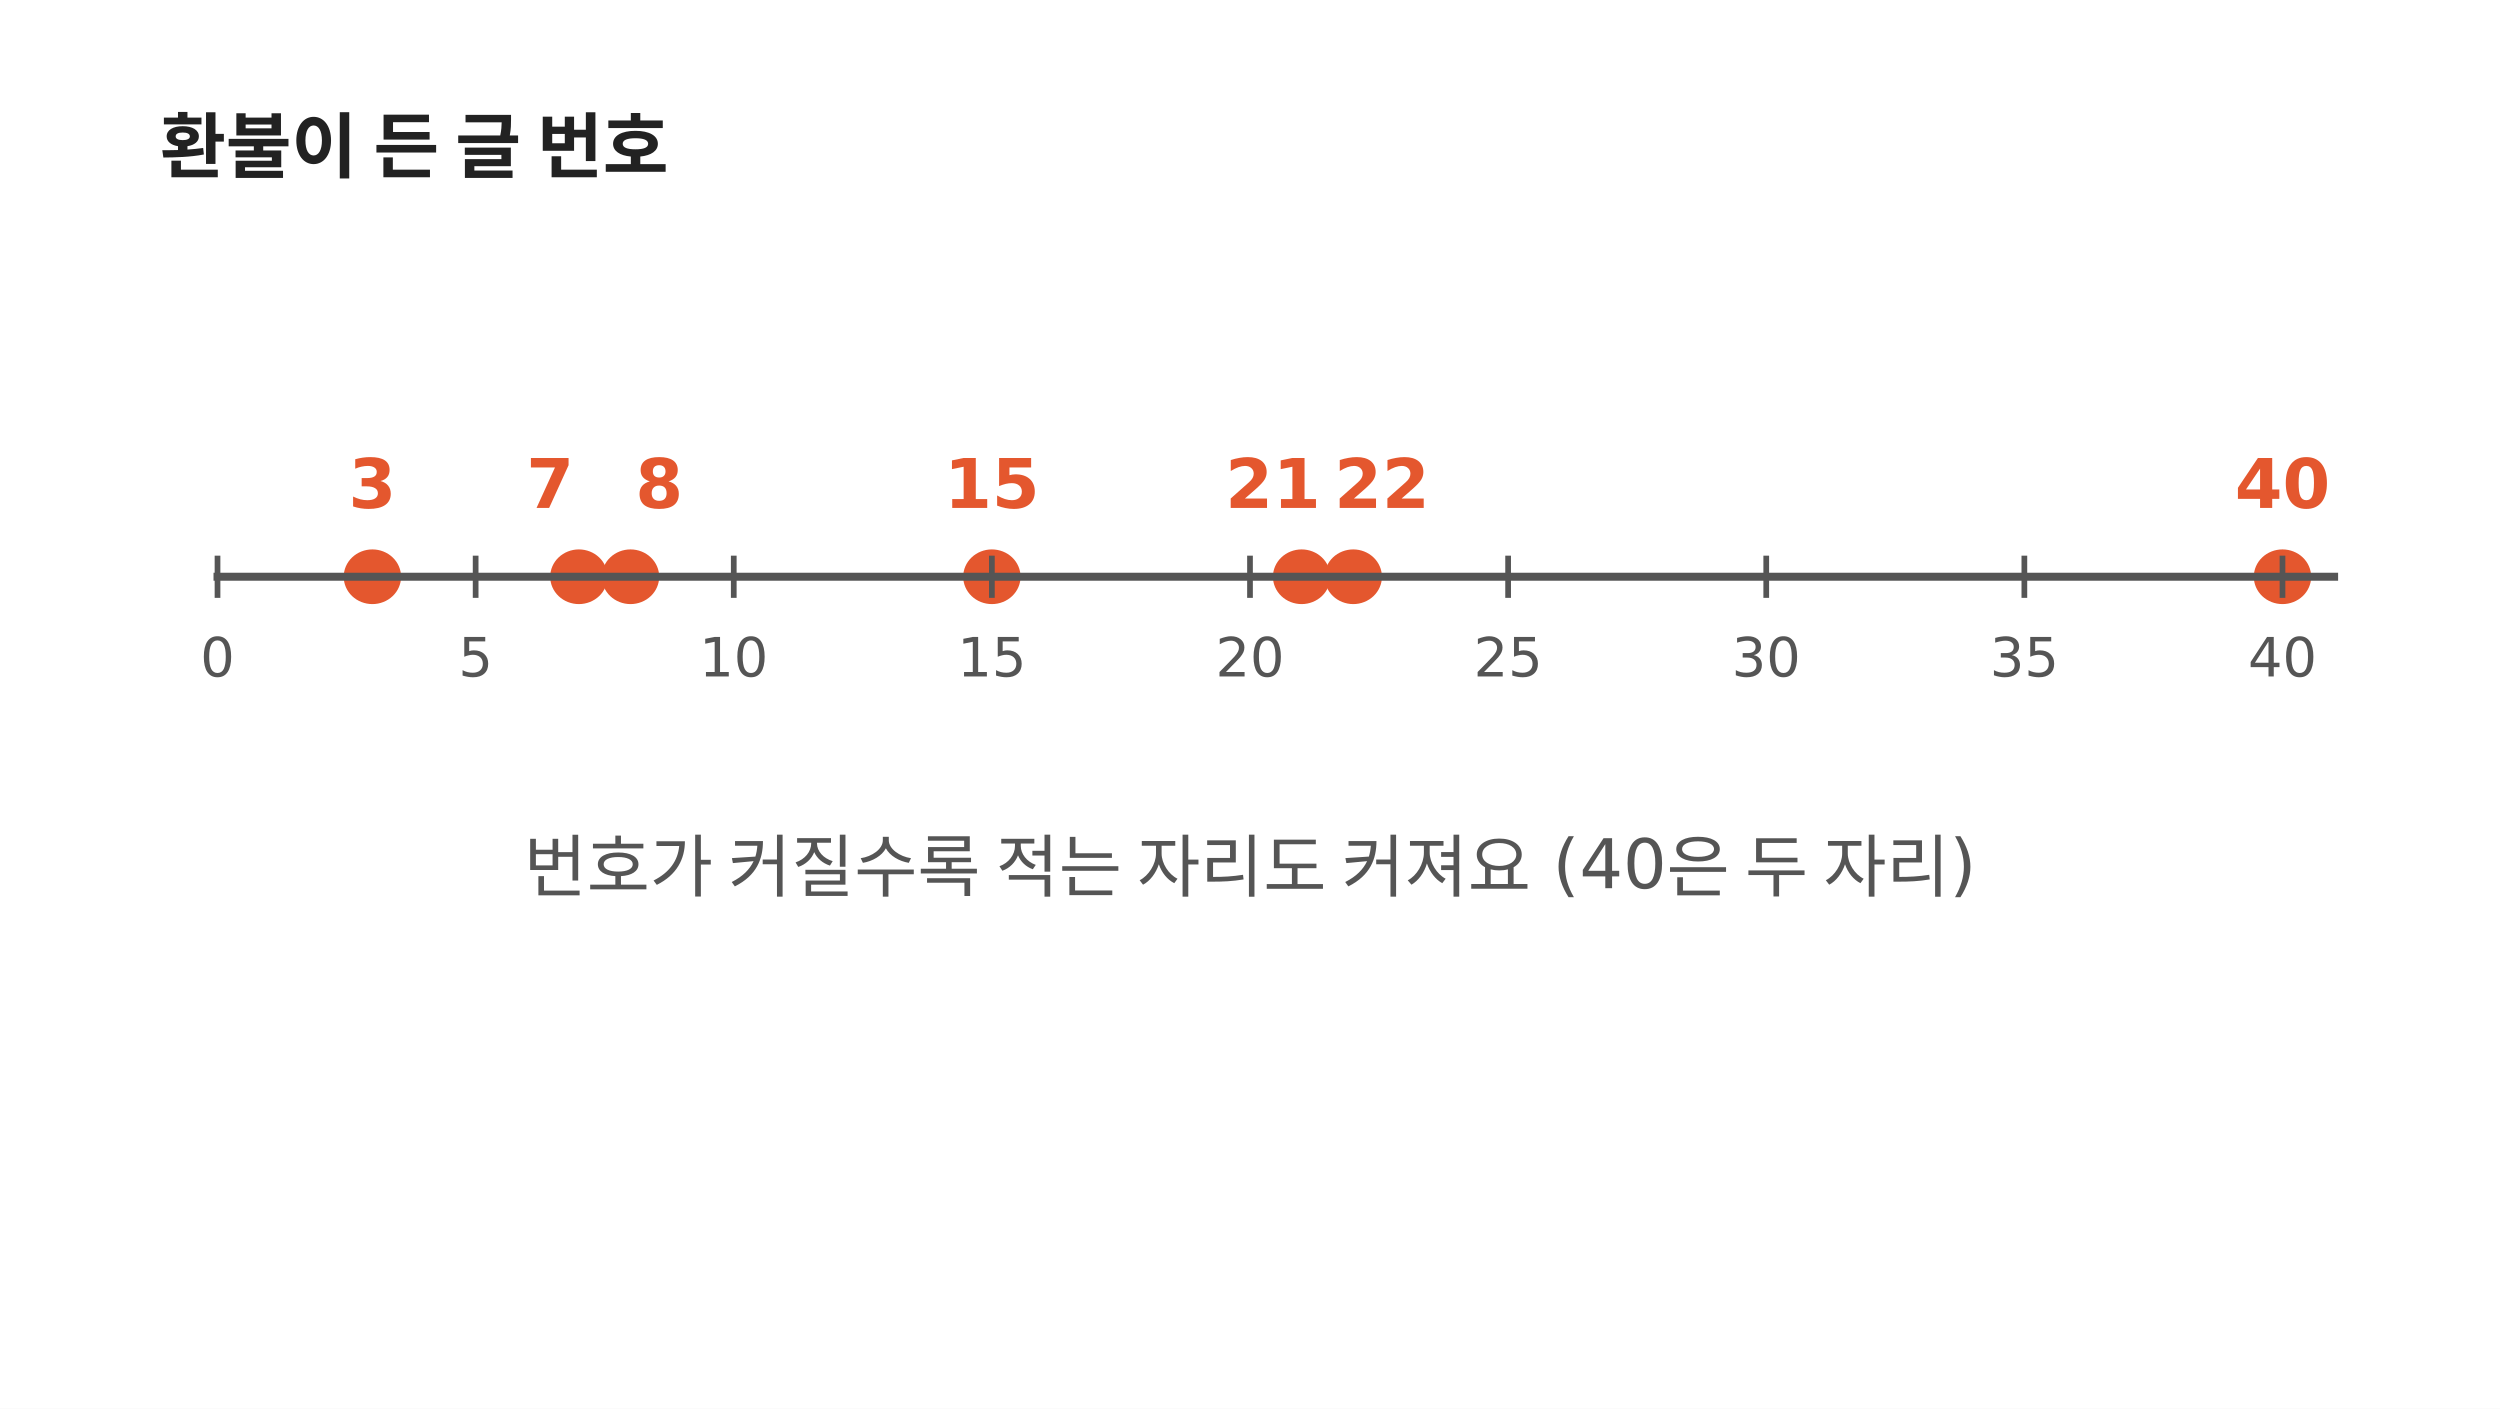
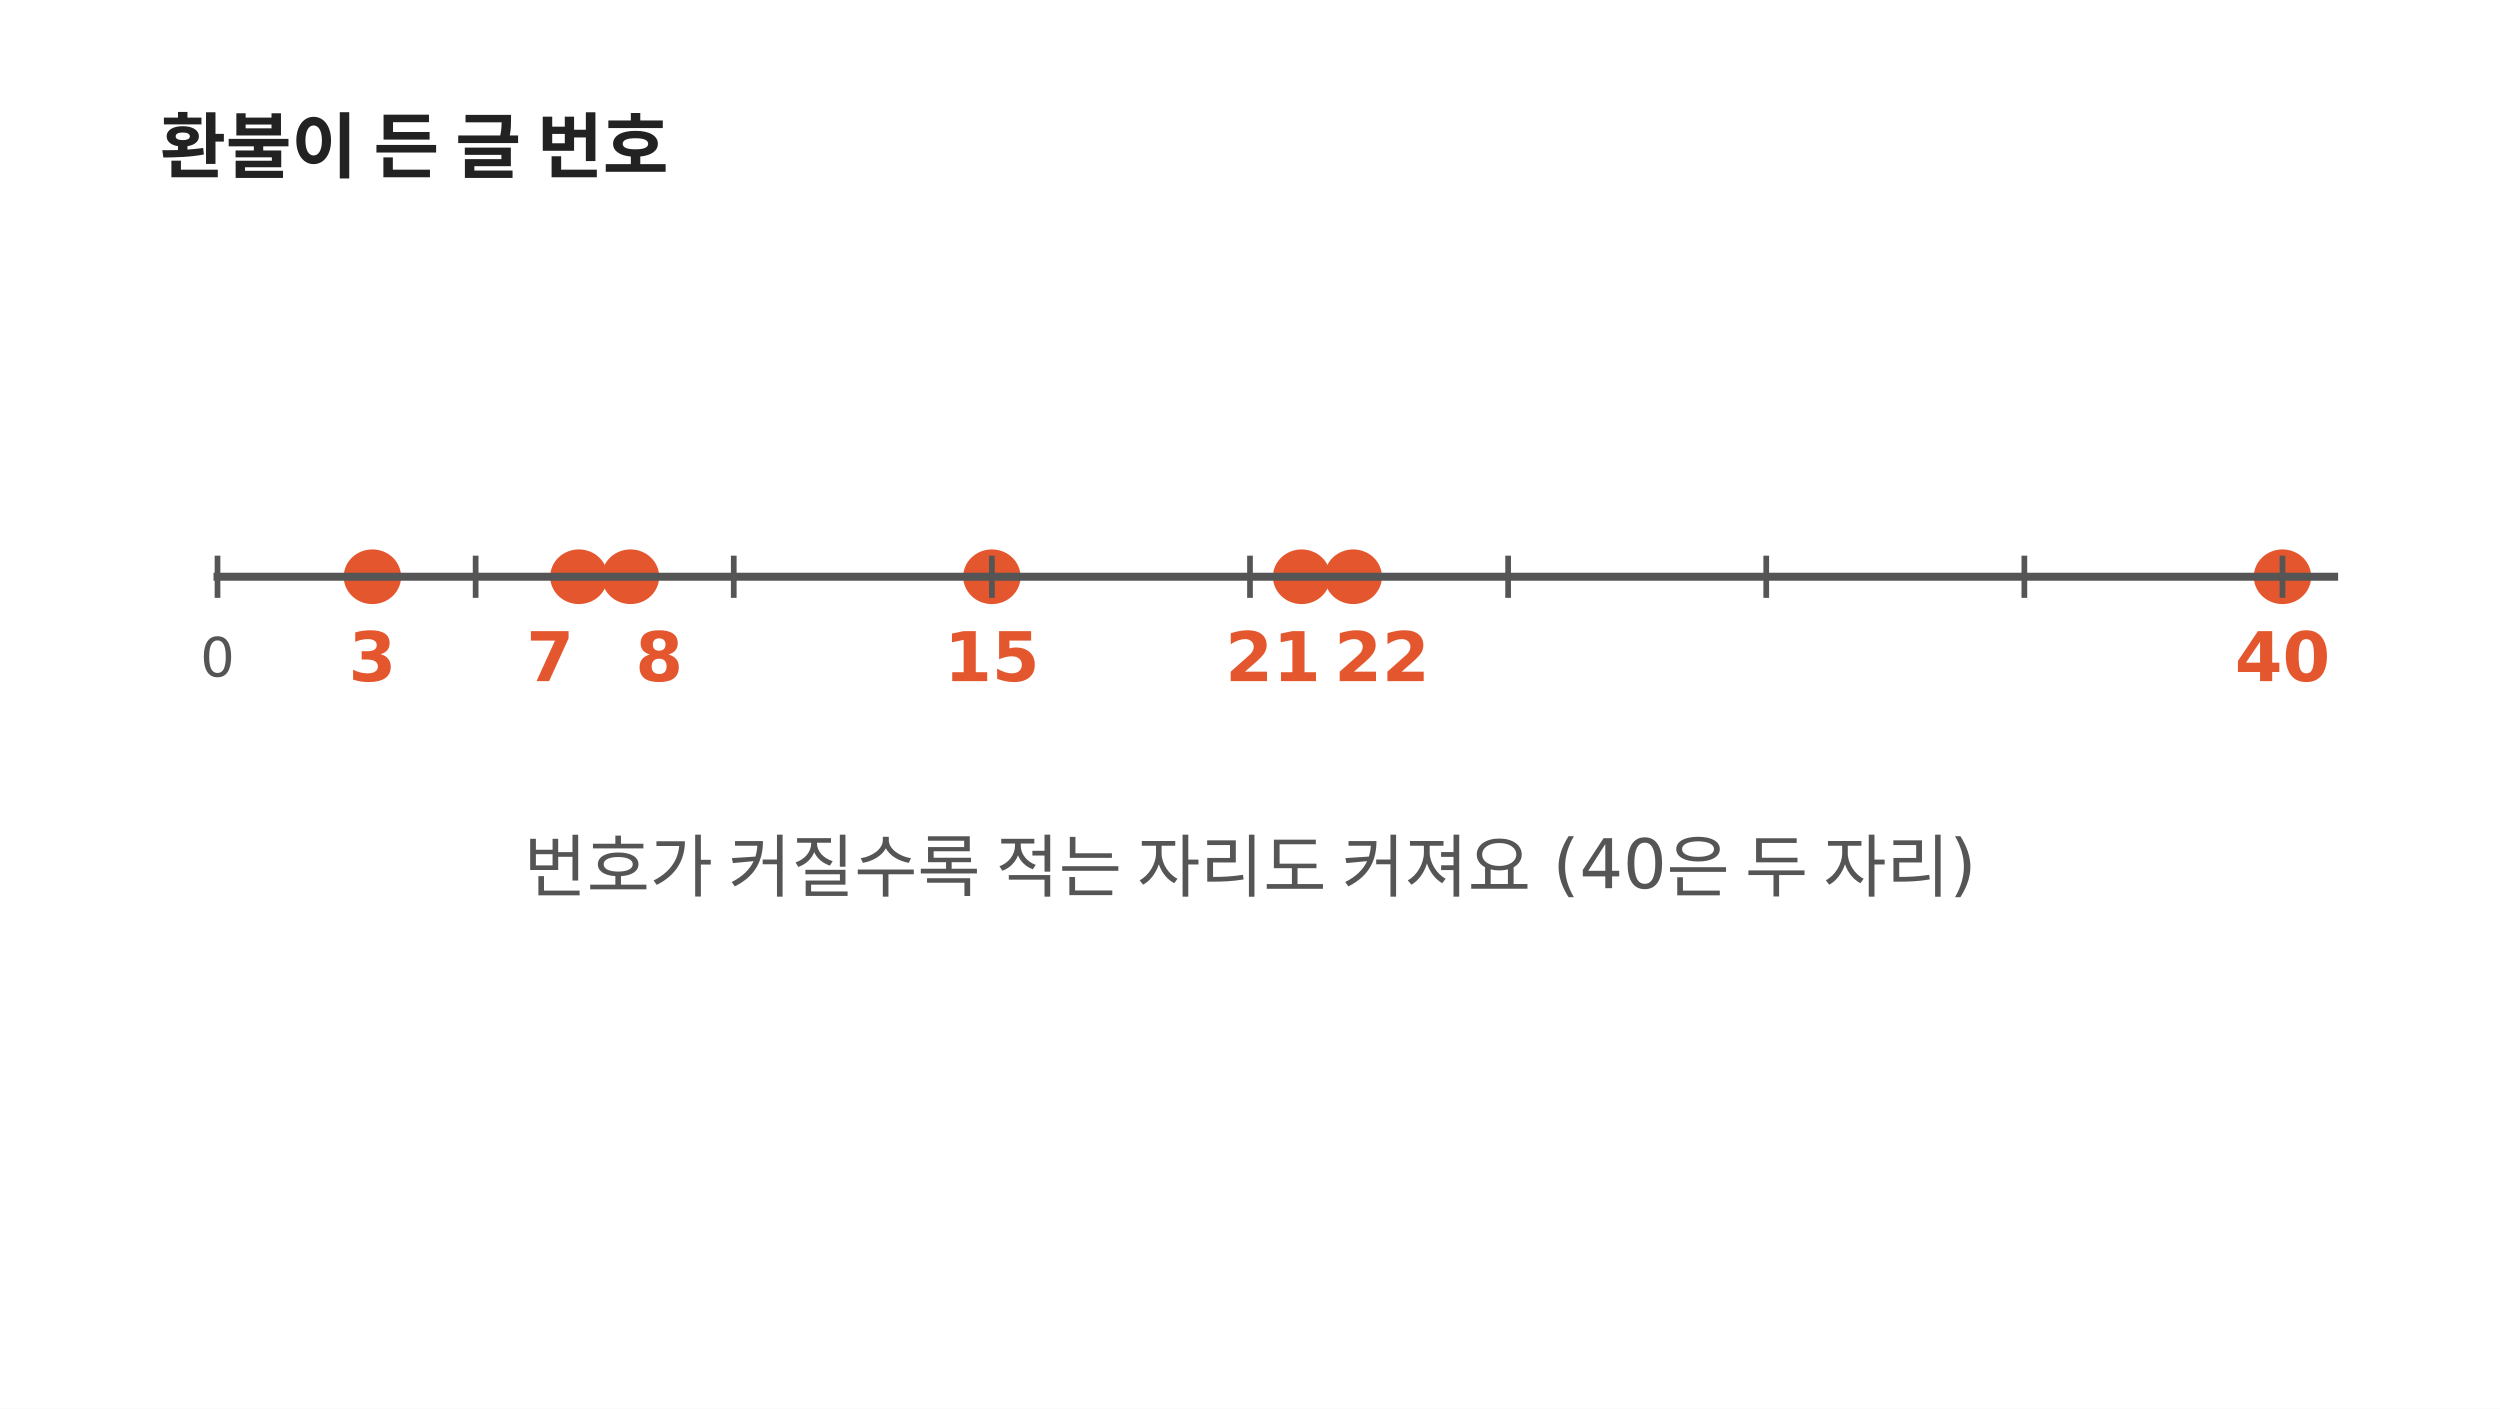
<svg xmlns="http://www.w3.org/2000/svg" width="437.76pt" height="246.672pt" viewBox="0 0 437.76 246.672" version="1.1">
  <defs>
    <style type="text/css">*{stroke-linejoin: round; stroke-linecap: butt}</style>
  </defs>
  <g id="figure_1">
    <g id="patch_1">
      <path d="M 0 246.672  L 437.76 246.672  L 437.76 0  L 0 0  z " style="fill: #ffffff" />
    </g>
    <g id="axes_1">
      <g id="patch_2">
-         <path d="M 65.207 105.78  C 66.539 105.78 67.816 105.276 68.758 104.378  C 69.7 103.48 70.229 102.262 70.229 100.992  C 70.229 99.722 69.7 98.504 68.758 97.606  C 67.816 96.708 66.539 96.204 65.207 96.204  C 63.875 96.204 62.597 96.708 61.656 97.606  C 60.714 98.504 60.185 99.722 60.185 100.992  C 60.185 102.262 60.714 103.48 61.656 104.378  C 62.597 105.276 63.875 105.78 65.207 105.78  z " clip-path="url(#p6c74cd9879)" style="fill: #e4572e" />
+         <path d="M 18 228.672  L 419.76 228.672  L 419.76 18  L 18 18  L 18 228.672  z " clip-path="url(#p5a037437f7)" style="fill: none" />
      </g>
      <g id="patch_3">
-         <path d="M 101.365 105.78  C 102.697 105.78 103.975 105.276 104.916 104.378  C 105.858 103.48 106.387 102.262 106.387 100.992  C 106.387 99.722 105.858 98.504 104.916 97.606  C 103.975 96.708 102.697 96.204 101.365 96.204  C 100.033 96.204 98.756 96.708 97.814 97.606  C 96.872 98.504 96.343 99.722 96.343 100.992  C 96.343 102.262 96.872 103.48 97.814 104.378  C 98.756 105.276 100.033 105.78 101.365 105.78  z " clip-path="url(#p6c74cd9879)" style="fill: #e4572e" />
+         <path d="M 65.207 105.78  C 66.539 105.78 67.816 105.276 68.758 104.378  C 69.7 103.48 70.229 102.262 70.229 100.992  C 70.229 99.722 69.7 98.504 68.758 97.606  C 67.816 96.708 66.539 96.204 65.207 96.204  C 63.875 96.204 62.597 96.708 61.656 97.606  C 60.714 98.504 60.185 99.722 60.185 100.992  C 60.185 102.262 60.714 103.48 61.656 104.378  C 62.597 105.276 63.875 105.78 65.207 105.78  z " clip-path="url(#p5a037437f7)" style="fill: #e4572e" />
      </g>
      <g id="patch_4">
-         <path d="M 110.405 105.78  C 111.737 105.78 113.014 105.276 113.956 104.378  C 114.898 103.48 115.427 102.262 115.427 100.992  C 115.427 99.722 114.898 98.504 113.956 97.606  C 113.014 96.708 111.737 96.204 110.405 96.204  C 109.073 96.204 107.795 96.708 106.854 97.606  C 105.912 98.504 105.383 99.722 105.383 100.992  C 105.383 102.262 105.912 103.48 106.854 104.378  C 107.795 105.276 109.073 105.78 110.405 105.78  z " clip-path="url(#p6c74cd9879)" style="fill: #e4572e" />
+         <path d="M 101.365 105.78  C 102.697 105.78 103.975 105.276 104.916 104.378  C 105.858 103.48 106.387 102.262 106.387 100.992  C 106.387 99.722 105.858 98.504 104.916 97.606  C 103.975 96.708 102.697 96.204 101.365 96.204  C 100.033 96.204 98.756 96.708 97.814 97.606  C 96.872 98.504 96.343 99.722 96.343 100.992  C 96.343 102.262 96.872 103.48 97.814 104.378  C 98.756 105.276 100.033 105.78 101.365 105.78  z " clip-path="url(#p5a037437f7)" style="fill: #e4572e" />
      </g>
      <g id="patch_5">
-         <path d="M 173.682 105.78  C 175.014 105.78 176.291 105.276 177.233 104.378  C 178.175 103.48 178.704 102.262 178.704 100.992  C 178.704 99.722 178.175 98.504 177.233 97.606  C 176.291 96.708 175.014 96.204 173.682 96.204  C 172.35 96.204 171.073 96.708 170.131 97.606  C 169.189 98.504 168.66 99.722 168.66 100.992  C 168.66 102.262 169.189 103.48 170.131 104.378  C 171.073 105.276 172.35 105.78 173.682 105.78  z " clip-path="url(#p6c74cd9879)" style="fill: #e4572e" />
+         <path d="M 110.405 105.78  C 111.737 105.78 113.014 105.276 113.956 104.378  C 114.898 103.48 115.427 102.262 115.427 100.992  C 115.427 99.722 114.898 98.504 113.956 97.606  C 113.014 96.708 111.737 96.204 110.405 96.204  C 109.073 96.204 107.795 96.708 106.854 97.606  C 105.912 98.504 105.383 99.722 105.383 100.992  C 105.383 102.262 105.912 103.48 106.854 104.378  C 107.795 105.276 109.073 105.78 110.405 105.78  z " clip-path="url(#p5a037437f7)" style="fill: #e4572e" />
      </g>
      <g id="patch_6">
-         <path d="M 227.92 105.78  C 229.251 105.78 230.529 105.276 231.471 104.378  C 232.412 103.48 232.942 102.262 232.942 100.992  C 232.942 99.722 232.412 98.504 231.471 97.606  C 230.529 96.708 229.251 96.204 227.92 96.204  C 226.588 96.204 225.31 96.708 224.369 97.606  C 223.427 98.504 222.898 99.722 222.898 100.992  C 222.898 102.262 223.427 103.48 224.369 104.378  C 225.31 105.276 226.588 105.78 227.92 105.78  z " clip-path="url(#p6c74cd9879)" style="fill: #e4572e" />
+         <path d="M 173.682 105.78  C 175.014 105.78 176.291 105.276 177.233 104.378  C 178.175 103.48 178.704 102.262 178.704 100.992  C 178.704 99.722 178.175 98.504 177.233 97.606  C 176.291 96.708 175.014 96.204 173.682 96.204  C 172.35 96.204 171.073 96.708 170.131 97.606  C 169.189 98.504 168.66 99.722 168.66 100.992  C 168.66 102.262 169.189 103.48 170.131 104.378  C 171.073 105.276 172.35 105.78 173.682 105.78  z " clip-path="url(#p5a037437f7)" style="fill: #e4572e" />
      </g>
      <g id="patch_7">
-         <path d="M 236.959 105.78  C 238.291 105.78 239.569 105.276 240.51 104.378  C 241.452 103.48 241.981 102.262 241.981 100.992  C 241.981 99.722 241.452 98.504 240.51 97.606  C 239.569 96.708 238.291 96.204 236.959 96.204  C 235.627 96.204 234.35 96.708 233.408 97.606  C 232.466 98.504 231.937 99.722 231.937 100.992  C 231.937 102.262 232.466 103.48 233.408 104.378  C 234.35 105.276 235.627 105.78 236.959 105.78  z " clip-path="url(#p6c74cd9879)" style="fill: #e4572e" />
+         <path d="M 227.92 105.78  C 229.251 105.78 230.529 105.276 231.471 104.378  C 232.412 103.48 232.942 102.262 232.942 100.992  C 232.942 99.722 232.412 98.504 231.471 97.606  C 230.529 96.708 229.251 96.204 227.92 96.204  C 226.588 96.204 225.31 96.708 224.369 97.606  C 223.427 98.504 222.898 99.722 222.898 100.992  C 222.898 102.262 223.427 103.48 224.369 104.378  C 225.31 105.276 226.588 105.78 227.92 105.78  z " clip-path="url(#p5a037437f7)" style="fill: #e4572e" />
      </g>
      <g id="patch_8">
-         <path d="M 399.672 105.78  C 401.004 105.78 402.281 105.276 403.223 104.378  C 404.165 103.48 404.694 102.262 404.694 100.992  C 404.694 99.722 404.165 98.504 403.223 97.606  C 402.281 96.708 401.004 96.204 399.672 96.204  C 398.34 96.204 397.063 96.708 396.121 97.606  C 395.179 98.504 394.65 99.722 394.65 100.992  C 394.65 102.262 395.179 103.48 396.121 104.378  C 397.063 105.276 398.34 105.78 399.672 105.78  z " clip-path="url(#p6c74cd9879)" style="fill: #e4572e" />
+         <path d="M 236.959 105.78  C 238.291 105.78 239.569 105.276 240.51 104.378  C 241.452 103.48 241.981 102.262 241.981 100.992  C 241.981 99.722 241.452 98.504 240.51 97.606  C 239.569 96.708 238.291 96.204 236.959 96.204  C 235.627 96.204 234.35 96.708 233.408 97.606  C 232.466 98.504 231.937 99.722 231.937 100.992  C 231.937 102.262 232.466 103.48 233.408 104.378  C 234.35 105.276 235.627 105.78 236.959 105.78  z " clip-path="url(#p5a037437f7)" style="fill: #e4572e" />
+       </g>
+       <g id="patch_9">
+         <path d="M 399.672 105.78  C 401.004 105.78 402.281 105.276 403.223 104.378  C 404.165 103.48 404.694 102.262 404.694 100.992  C 404.694 99.722 404.165 98.504 403.223 97.606  C 402.281 96.708 401.004 96.204 399.672 96.204  C 398.34 96.204 397.063 96.708 396.121 97.606  C 395.179 98.504 394.65 99.722 394.65 100.992  C 394.65 102.262 395.179 103.48 396.121 104.378  C 397.063 105.276 398.34 105.78 399.672 105.78  z " clip-path="url(#p5a037437f7)" style="fill: #e4572e" />
      </g>
      <g id="line2d_1">
-         <path d="M 38.088 100.992  L 408.712 100.992  " clip-path="url(#p6c74cd9879)" style="fill: none; stroke: #555555; stroke-width: 1.4; stroke-linecap: square" />
+         <path d="M 38.088 100.992  L 408.712 100.992  " clip-path="url(#p5a037437f7)" style="fill: none; stroke: #555555; stroke-width: 1.4; stroke-linecap: square" />
      </g>
      <g id="line2d_2">
-         <path d="M 38.088 104.184  L 38.088 97.8  " clip-path="url(#p6c74cd9879)" style="fill: none; stroke: #555555; stroke-linecap: square" />
+         <path d="M 38.088 104.184  L 38.088 97.8  " clip-path="url(#p5a037437f7)" style="fill: none; stroke: #555555; stroke-linecap: square" />
      </g>
      <g id="line2d_3">
-         <path d="M 83.286 104.184  L 83.286 97.8  " clip-path="url(#p6c74cd9879)" style="fill: none; stroke: #555555; stroke-linecap: square" />
+         <path d="M 83.286 104.184  L 83.286 97.8  " clip-path="url(#p5a037437f7)" style="fill: none; stroke: #555555; stroke-linecap: square" />
      </g>
      <g id="line2d_4">
-         <path d="M 128.484 104.184  L 128.484 97.8  " clip-path="url(#p6c74cd9879)" style="fill: none; stroke: #555555; stroke-linecap: square" />
+         <path d="M 128.484 104.184  L 128.484 97.8  " clip-path="url(#p5a037437f7)" style="fill: none; stroke: #555555; stroke-linecap: square" />
      </g>
      <g id="line2d_5">
-         <path d="M 173.682 104.184  L 173.682 97.8  " clip-path="url(#p6c74cd9879)" style="fill: none; stroke: #555555; stroke-linecap: square" />
+         <path d="M 173.682 104.184  L 173.682 97.8  " clip-path="url(#p5a037437f7)" style="fill: none; stroke: #555555; stroke-linecap: square" />
      </g>
      <g id="line2d_6">
-         <path d="M 218.88 104.184  L 218.88 97.8  " clip-path="url(#p6c74cd9879)" style="fill: none; stroke: #555555; stroke-linecap: square" />
+         <path d="M 218.88 104.184  L 218.88 97.8  " clip-path="url(#p5a037437f7)" style="fill: none; stroke: #555555; stroke-linecap: square" />
      </g>
      <g id="line2d_7">
-         <path d="M 264.078 104.184  L 264.078 97.8  " clip-path="url(#p6c74cd9879)" style="fill: none; stroke: #555555; stroke-linecap: square" />
+         <path d="M 264.078 104.184  L 264.078 97.8  " clip-path="url(#p5a037437f7)" style="fill: none; stroke: #555555; stroke-linecap: square" />
      </g>
      <g id="line2d_8">
-         <path d="M 309.276 104.184  L 309.276 97.8  " clip-path="url(#p6c74cd9879)" style="fill: none; stroke: #555555; stroke-linecap: square" />
+         <path d="M 309.276 104.184  L 309.276 97.8  " clip-path="url(#p5a037437f7)" style="fill: none; stroke: #555555; stroke-linecap: square" />
      </g>
      <g id="line2d_9">
-         <path d="M 354.474 104.184  L 354.474 97.8  " clip-path="url(#p6c74cd9879)" style="fill: none; stroke: #555555; stroke-linecap: square" />
+         <path d="M 354.474 104.184  L 354.474 97.8  " clip-path="url(#p5a037437f7)" style="fill: none; stroke: #555555; stroke-linecap: square" />
      </g>
      <g id="line2d_10">
-         <path d="M 399.672 104.184  L 399.672 97.8  " clip-path="url(#p6c74cd9879)" style="fill: none; stroke: #555555; stroke-linecap: square" />
+         <path d="M 399.672 104.184  L 399.672 97.8  " clip-path="url(#p5a037437f7)" style="fill: none; stroke: #555555; stroke-linecap: square" />
      </g>
      <g id="text_1">
        <text style="fill: #222222; font: 700 12.5px 'Apple SD Gothic Neo', 'Noto Sans KR', 'Malgun Gothic', 'DejaVu Sans', 'Bitstream Vera Sans', 'Computer Modern Sans Serif', 'Lucida Grande', 'Verdana', 'Geneva', 'Lucid', 'Arial', 'Helvetica', 'Avant Garde', sans-serif; text-anchor: start" x="28.044" y="30.13" transform="rotate(-0 28.044 30.13039)">환불이 든 글 번호</text>
      </g>
      <g id="text_2">
        <text style="fill: #555555; font: 9.5px 'Apple SD Gothic Neo', 'Noto Sans KR', 'Malgun Gothic', 'DejaVu Sans', 'Bitstream Vera Sans', 'Computer Modern Sans Serif', 'Lucida Grande', 'Verdana', 'Geneva', 'Lucid', 'Arial', 'Helvetica', 'Avant Garde', sans-serif; text-anchor: middle" x="38.088" y="118.453" transform="rotate(-0 38.088 118.4531)">0</text>
      </g>
      <g id="text_3">
-         <text style="fill: #555555; font: 9.5px 'Apple SD Gothic Neo', 'Noto Sans KR', 'Malgun Gothic', 'DejaVu Sans', 'Bitstream Vera Sans', 'Computer Modern Sans Serif', 'Lucida Grande', 'Verdana', 'Geneva', 'Lucid', 'Arial', 'Helvetica', 'Avant Garde', sans-serif; text-anchor: middle" x="83.286" y="118.453" transform="rotate(-0 83.286 118.4531)">5</text>
+         <text style="fill: #e4572e; font: 700 12px 'Apple SD Gothic Neo', 'Noto Sans KR', 'Malgun Gothic', 'DejaVu Sans', 'Bitstream Vera Sans', 'Computer Modern Sans Serif', 'Lucida Grande', 'Verdana', 'Geneva', 'Lucid', 'Arial', 'Helvetica', 'Avant Garde', sans-serif; text-anchor: middle" x="65.207" y="119.268" transform="rotate(-0 65.2068 119.2682)">3</text>
      </g>
      <g id="text_4">
-         <text style="fill: #555555; font: 9.5px 'Apple SD Gothic Neo', 'Noto Sans KR', 'Malgun Gothic', 'DejaVu Sans', 'Bitstream Vera Sans', 'Computer Modern Sans Serif', 'Lucida Grande', 'Verdana', 'Geneva', 'Lucid', 'Arial', 'Helvetica', 'Avant Garde', sans-serif; text-anchor: middle" x="128.484" y="118.453" transform="rotate(-0 128.484 118.4531)">10</text>
+         <text style="fill: #e4572e; font: 700 12px 'Apple SD Gothic Neo', 'Noto Sans KR', 'Malgun Gothic', 'DejaVu Sans', 'Bitstream Vera Sans', 'Computer Modern Sans Serif', 'Lucida Grande', 'Verdana', 'Geneva', 'Lucid', 'Arial', 'Helvetica', 'Avant Garde', sans-serif; text-anchor: middle" x="96.343" y="119.268" transform="rotate(-0 96.3432 119.2682)">7</text>
      </g>
      <g id="text_5">
-         <text style="fill: #555555; font: 9.5px 'Apple SD Gothic Neo', 'Noto Sans KR', 'Malgun Gothic', 'DejaVu Sans', 'Bitstream Vera Sans', 'Computer Modern Sans Serif', 'Lucida Grande', 'Verdana', 'Geneva', 'Lucid', 'Arial', 'Helvetica', 'Avant Garde', sans-serif; text-anchor: middle" x="173.682" y="118.453" transform="rotate(-0 173.682 118.4531)">15</text>
+         <text style="fill: #e4572e; font: 700 12px 'Apple SD Gothic Neo', 'Noto Sans KR', 'Malgun Gothic', 'DejaVu Sans', 'Bitstream Vera Sans', 'Computer Modern Sans Serif', 'Lucida Grande', 'Verdana', 'Geneva', 'Lucid', 'Arial', 'Helvetica', 'Avant Garde', sans-serif; text-anchor: middle" x="115.427" y="119.268" transform="rotate(-0 115.4268 119.2682)">8</text>
      </g>
      <g id="text_6">
-         <text style="fill: #555555; font: 9.5px 'Apple SD Gothic Neo', 'Noto Sans KR', 'Malgun Gothic', 'DejaVu Sans', 'Bitstream Vera Sans', 'Computer Modern Sans Serif', 'Lucida Grande', 'Verdana', 'Geneva', 'Lucid', 'Arial', 'Helvetica', 'Avant Garde', sans-serif; text-anchor: middle" x="218.88" y="118.453" transform="rotate(-0 218.88 118.4531)">20</text>
+         <text style="fill: #e4572e; font: 700 12px 'Apple SD Gothic Neo', 'Noto Sans KR', 'Malgun Gothic', 'DejaVu Sans', 'Bitstream Vera Sans', 'Computer Modern Sans Serif', 'Lucida Grande', 'Verdana', 'Geneva', 'Lucid', 'Arial', 'Helvetica', 'Avant Garde', sans-serif; text-anchor: middle" x="173.682" y="119.268" transform="rotate(-0 173.682 119.2682)">15</text>
      </g>
      <g id="text_7">
-         <text style="fill: #555555; font: 9.5px 'Apple SD Gothic Neo', 'Noto Sans KR', 'Malgun Gothic', 'DejaVu Sans', 'Bitstream Vera Sans', 'Computer Modern Sans Serif', 'Lucida Grande', 'Verdana', 'Geneva', 'Lucid', 'Arial', 'Helvetica', 'Avant Garde', sans-serif; text-anchor: middle" x="264.078" y="118.453" transform="rotate(-0 264.078 118.4531)">25</text>
+         <text style="fill: #e4572e; font: 700 12px 'Apple SD Gothic Neo', 'Noto Sans KR', 'Malgun Gothic', 'DejaVu Sans', 'Bitstream Vera Sans', 'Computer Modern Sans Serif', 'Lucida Grande', 'Verdana', 'Geneva', 'Lucid', 'Arial', 'Helvetica', 'Avant Garde', sans-serif; text-anchor: middle" x="222.898" y="119.268" transform="rotate(-0 222.8976 119.2682)">21</text>
      </g>
      <g id="text_8">
-         <text style="fill: #555555; font: 9.5px 'Apple SD Gothic Neo', 'Noto Sans KR', 'Malgun Gothic', 'DejaVu Sans', 'Bitstream Vera Sans', 'Computer Modern Sans Serif', 'Lucida Grande', 'Verdana', 'Geneva', 'Lucid', 'Arial', 'Helvetica', 'Avant Garde', sans-serif; text-anchor: middle" x="309.276" y="118.453" transform="rotate(-0 309.276 118.4531)">30</text>
+         <text style="fill: #e4572e; font: 700 12px 'Apple SD Gothic Neo', 'Noto Sans KR', 'Malgun Gothic', 'DejaVu Sans', 'Bitstream Vera Sans', 'Computer Modern Sans Serif', 'Lucida Grande', 'Verdana', 'Geneva', 'Lucid', 'Arial', 'Helvetica', 'Avant Garde', sans-serif; text-anchor: middle" x="241.981" y="119.268" transform="rotate(-0 241.9812 119.2682)">22</text>
      </g>
      <g id="text_9">
-         <text style="fill: #555555; font: 9.5px 'Apple SD Gothic Neo', 'Noto Sans KR', 'Malgun Gothic', 'DejaVu Sans', 'Bitstream Vera Sans', 'Computer Modern Sans Serif', 'Lucida Grande', 'Verdana', 'Geneva', 'Lucid', 'Arial', 'Helvetica', 'Avant Garde', sans-serif; text-anchor: middle" x="354.474" y="118.453" transform="rotate(-0 354.474 118.4531)">35</text>
+         <text style="fill: #e4572e; font: 700 12px 'Apple SD Gothic Neo', 'Noto Sans KR', 'Malgun Gothic', 'DejaVu Sans', 'Bitstream Vera Sans', 'Computer Modern Sans Serif', 'Lucida Grande', 'Verdana', 'Geneva', 'Lucid', 'Arial', 'Helvetica', 'Avant Garde', sans-serif; text-anchor: middle" x="399.672" y="119.268" transform="rotate(-0 399.672 119.2682)">40</text>
      </g>
      <g id="text_10">
-         <text style="fill: #555555; font: 9.5px 'Apple SD Gothic Neo', 'Noto Sans KR', 'Malgun Gothic', 'DejaVu Sans', 'Bitstream Vera Sans', 'Computer Modern Sans Serif', 'Lucida Grande', 'Verdana', 'Geneva', 'Lucid', 'Arial', 'Helvetica', 'Avant Garde', sans-serif; text-anchor: middle" x="399.672" y="118.453" transform="rotate(-0 399.672 118.4531)">40</text>
-       </g>
-       <g id="text_11">
-         <text style="fill: #e4572e; font: 700 12px 'Apple SD Gothic Neo', 'Noto Sans KR', 'Malgun Gothic', 'DejaVu Sans', 'Bitstream Vera Sans', 'Computer Modern Sans Serif', 'Lucida Grande', 'Verdana', 'Geneva', 'Lucid', 'Arial', 'Helvetica', 'Avant Garde', sans-serif; text-anchor: middle" x="65.207" y="88.944" transform="rotate(-0 65.2068 88.94419)">3</text>
-       </g>
-       <g id="text_12">
-         <text style="fill: #e4572e; font: 700 12px 'Apple SD Gothic Neo', 'Noto Sans KR', 'Malgun Gothic', 'DejaVu Sans', 'Bitstream Vera Sans', 'Computer Modern Sans Serif', 'Lucida Grande', 'Verdana', 'Geneva', 'Lucid', 'Arial', 'Helvetica', 'Avant Garde', sans-serif; text-anchor: middle" x="96.343" y="88.944" transform="rotate(-0 96.3432 88.94419)">7</text>
-       </g>
-       <g id="text_13">
-         <text style="fill: #e4572e; font: 700 12px 'Apple SD Gothic Neo', 'Noto Sans KR', 'Malgun Gothic', 'DejaVu Sans', 'Bitstream Vera Sans', 'Computer Modern Sans Serif', 'Lucida Grande', 'Verdana', 'Geneva', 'Lucid', 'Arial', 'Helvetica', 'Avant Garde', sans-serif; text-anchor: middle" x="115.427" y="88.944" transform="rotate(-0 115.4268 88.94419)">8</text>
-       </g>
-       <g id="text_14">
-         <text style="fill: #e4572e; font: 700 12px 'Apple SD Gothic Neo', 'Noto Sans KR', 'Malgun Gothic', 'DejaVu Sans', 'Bitstream Vera Sans', 'Computer Modern Sans Serif', 'Lucida Grande', 'Verdana', 'Geneva', 'Lucid', 'Arial', 'Helvetica', 'Avant Garde', sans-serif; text-anchor: middle" x="173.682" y="88.944" transform="rotate(-0 173.682 88.94419)">15</text>
-       </g>
-       <g id="text_15">
-         <text style="fill: #e4572e; font: 700 12px 'Apple SD Gothic Neo', 'Noto Sans KR', 'Malgun Gothic', 'DejaVu Sans', 'Bitstream Vera Sans', 'Computer Modern Sans Serif', 'Lucida Grande', 'Verdana', 'Geneva', 'Lucid', 'Arial', 'Helvetica', 'Avant Garde', sans-serif; text-anchor: middle" x="222.898" y="88.944" transform="rotate(-0 222.8976 88.94419)">21</text>
-       </g>
-       <g id="text_16">
-         <text style="fill: #e4572e; font: 700 12px 'Apple SD Gothic Neo', 'Noto Sans KR', 'Malgun Gothic', 'DejaVu Sans', 'Bitstream Vera Sans', 'Computer Modern Sans Serif', 'Lucida Grande', 'Verdana', 'Geneva', 'Lucid', 'Arial', 'Helvetica', 'Avant Garde', sans-serif; text-anchor: middle" x="241.981" y="88.944" transform="rotate(-0 241.9812 88.94419)">22</text>
-       </g>
-       <g id="text_17">
-         <text style="fill: #e4572e; font: 700 12px 'Apple SD Gothic Neo', 'Noto Sans KR', 'Malgun Gothic', 'DejaVu Sans', 'Bitstream Vera Sans', 'Computer Modern Sans Serif', 'Lucida Grande', 'Verdana', 'Geneva', 'Lucid', 'Arial', 'Helvetica', 'Avant Garde', sans-serif; text-anchor: middle" x="399.672" y="88.944" transform="rotate(-0 399.672 88.94419)">40</text>
-       </g>
-       <g id="text_18">
        <text style="fill: #555555; font: 12px 'Apple SD Gothic Neo', 'Noto Sans KR', 'Malgun Gothic', 'DejaVu Sans', 'Bitstream Vera Sans', 'Computer Modern Sans Serif', 'Lucida Grande', 'Verdana', 'Geneva', 'Lucid', 'Arial', 'Helvetica', 'Avant Garde', sans-serif; text-anchor: middle" x="218.88" y="156.073" transform="rotate(-0 218.88 156.0728)">번호가 커질수록 적는 자리도 커져요 (40은 두 자리)</text>
      </g>
    </g>
  </g>
  <defs>
-     <clipPath id="p6c74cd9879">
+     <clipPath id="p5a037437f7">
      <rect x="18" y="18" width="401.76" height="210.672" />
    </clipPath>
  </defs>
</svg>
